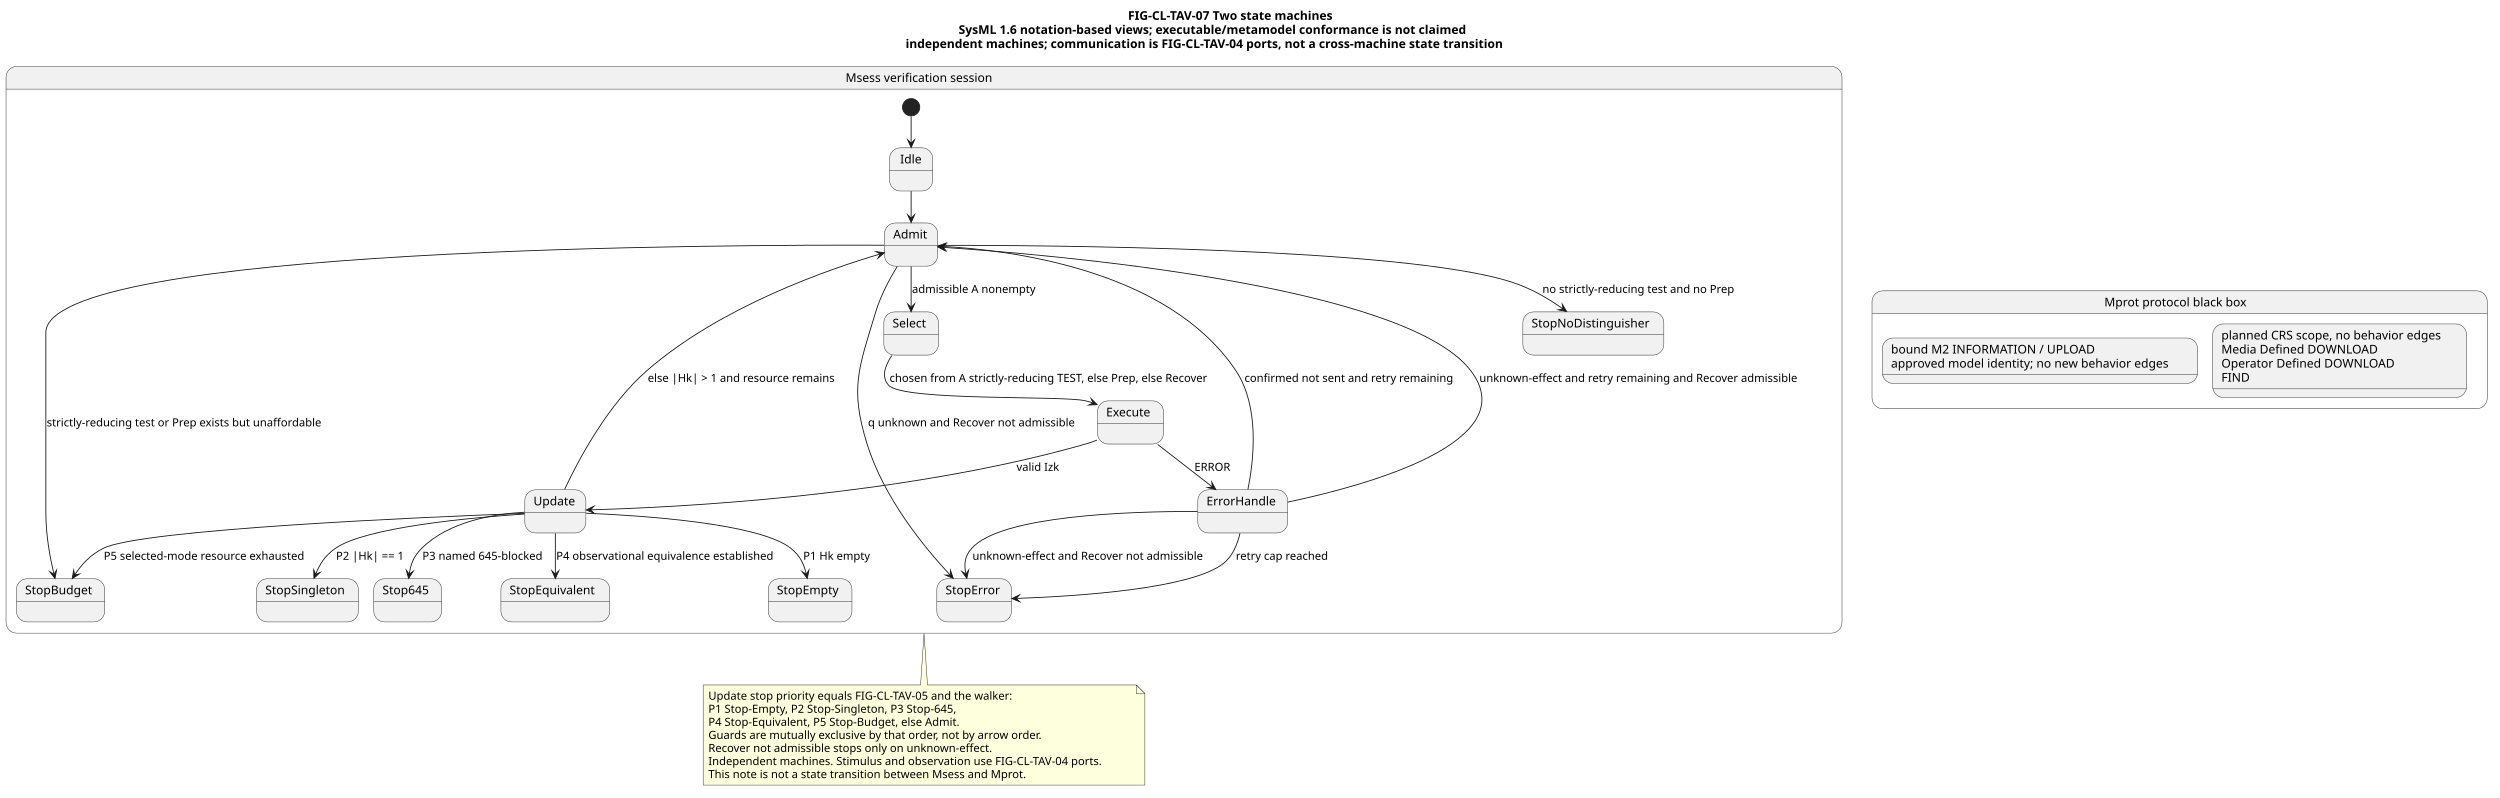
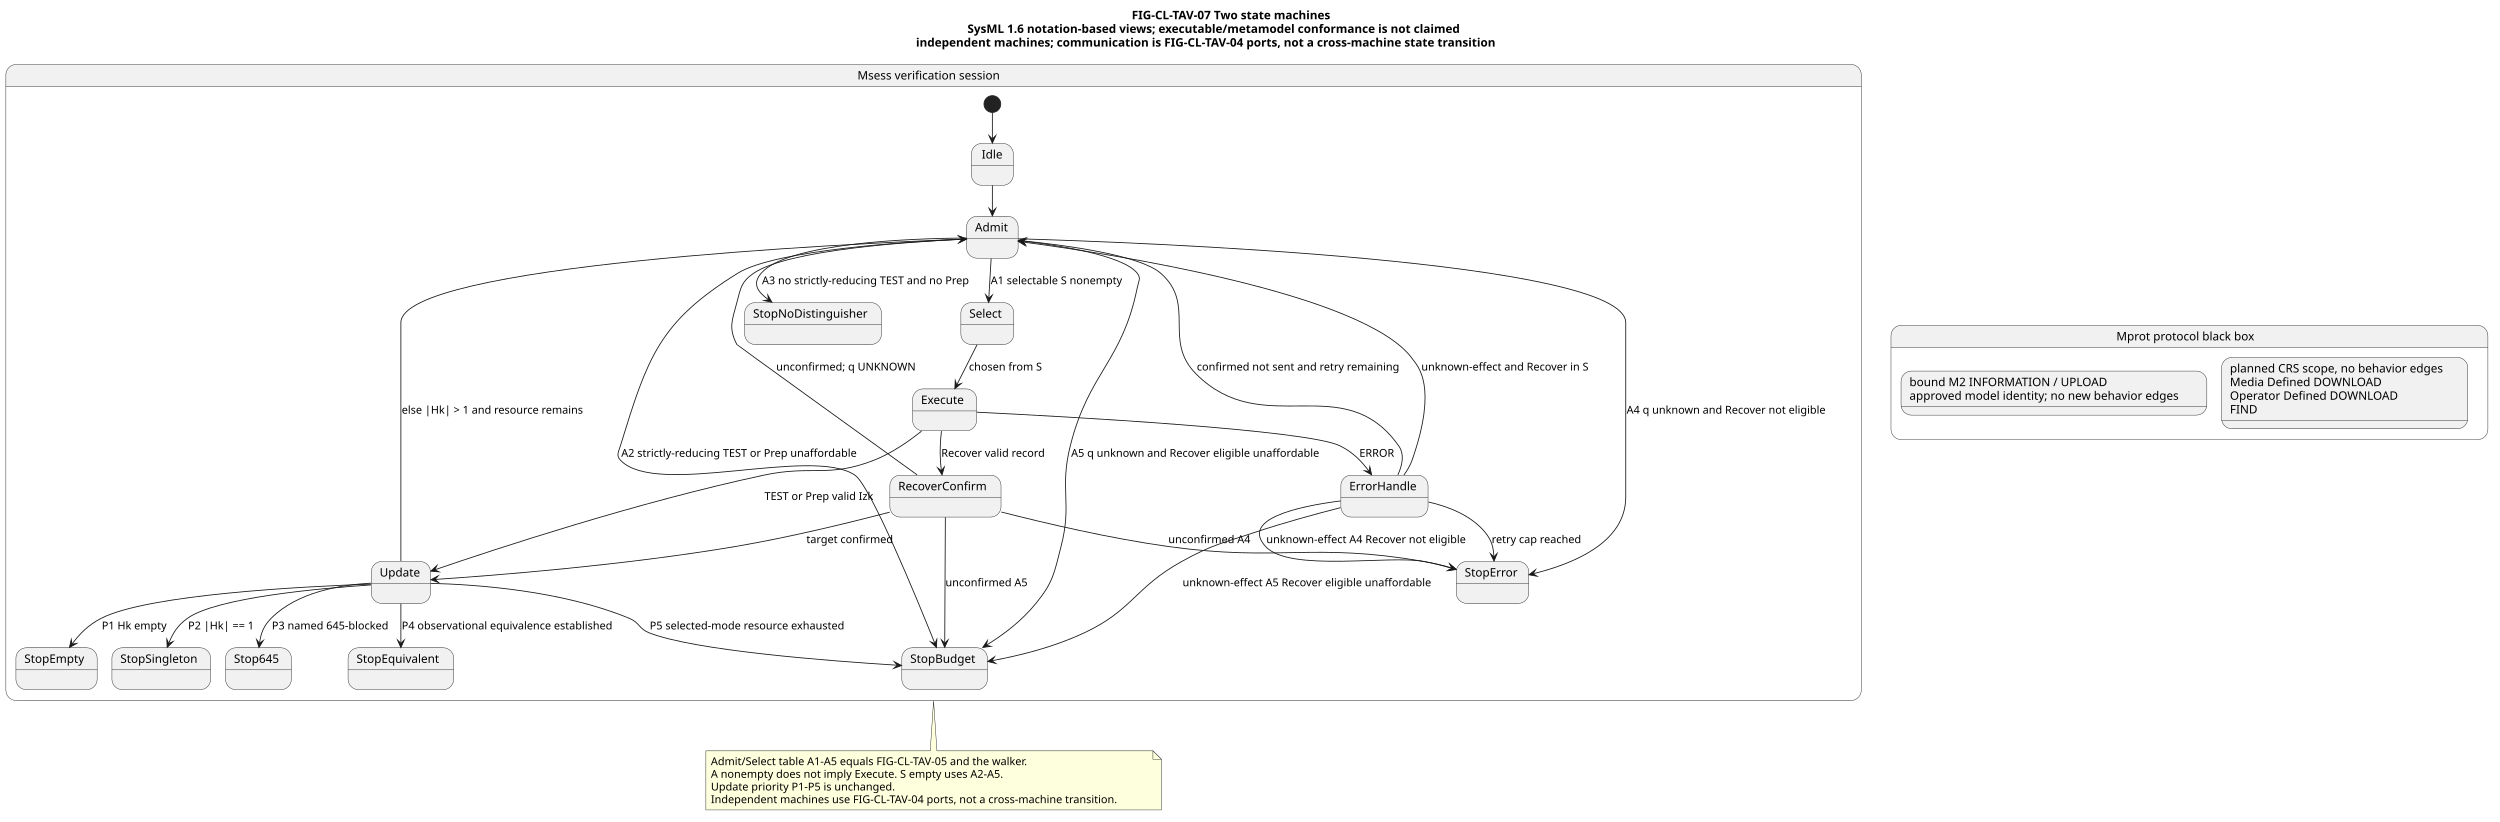
- <svg xmlns="http://www.w3.org/2000/svg" version="1.1" data-diagram-type="STATE" style="width:2895px;height:924px;background:#FFFFFF;" width="2895px" height="924px" viewBox="0 0 2895 924" zoomAndPan="magnify" preserveAspectRatio="none" contentStyleType="text/css">
+ <svg xmlns="http://www.w3.org/2000/svg" version="1.1" data-diagram-type="STATE" style="width:2984px;height:981px;background:#FFFFFF;" width="2984px" height="981px" viewBox="0 0 2984 981" zoomAndPan="magnify" preserveAspectRatio="none" contentStyleType="text/css">
  <defs />
  <g font-family="sans-serif" lengthAdjust="spacing">
    <g class="title" data-source-line="2">
-       <text x="1306.194" y="22.995" fill="#000" font-size="14" textLength="275.871" font-weight="700">FIG-CL-TAV-07 Two state machines</text>
-       <text x="1110.054" y="39.292" fill="#000" font-size="14" textLength="668.151" font-weight="700">SysML 1.6 notation-based views; executable/metamodel conformance is not claimed</text>
-       <text x="1048.681" y="55.589" fill="#000" font-size="14" textLength="790.897" font-weight="700">independent machines; communication is FIG-CL-TAV-04 ports, not a cross-machine state transition</text>
+       <text x="1350.839" y="22.995" fill="#000" font-size="14" textLength="275.871" font-weight="700">FIG-CL-TAV-07 Two state machines</text>
+       <text x="1154.699" y="39.292" fill="#000" font-size="14" textLength="668.151" font-weight="700">SysML 1.6 notation-based views; executable/metamodel conformance is not claimed</text>
+       <text x="1093.326" y="55.589" fill="#000" font-size="14" textLength="790.897" font-weight="700">independent machines; communication is FIG-CL-TAV-04 ports, not a cross-machine state transition</text>
    </g>
    <g class="entity" data-qualified-name="Msess" id="ent0001" data-source-line="4">
-       <path d="M19.5,76.891 L2120.541,76.891 A12.5,12.5 0 0 1 2133.041,89.391 L2133.041,103.188 L7,103.188 L7,89.391 A12.5,12.5 0 0 1 19.5,76.891" fill="#F1F1F1" />
-       <rect x="7" y="76.891" width="2126.041" height="656.297" fill="none" style="stroke:#181818;stroke-width:0.5;" rx="12.5" ry="12.5" />
-       <line x1="7" y1="103.188" x2="2133.041" y2="103.188" style="stroke:#181818;stroke-width:0.5;" />
-       <text x="979.144" y="94.886" fill="#000" font-size="14" textLength="181.754">Msess verification session</text>
+       <path d="M19.5,76.891 L2209.134,76.891 A12.5,12.5 0 0 1 2221.634,89.391 L2221.634,103.188 L7,103.188 L7,89.391 A12.5,12.5 0 0 1 19.5,76.891" fill="#F1F1F1" />
+       <rect x="7" y="76.891" width="2214.634" height="759.297" fill="none" style="stroke:#181818;stroke-width:0.5;" rx="12.5" ry="12.5" />
+       <line x1="7" y1="103.188" x2="2221.634" y2="103.188" style="stroke:#181818;stroke-width:0.5;" />
+       <text x="1023.44" y="94.886" fill="#000" font-size="14" textLength="181.754">Msess verification session</text>
      <g class="start_entity" data-qualified-name="Msess..start.Msess" id="ent0005" data-source-line="5">
-         <ellipse cx="1055.09" cy="124.188" rx="10" ry="10" fill="#222" style="stroke:#222;stroke-width:1;" />
+         <ellipse cx="1184.49" cy="124.188" rx="10" ry="10" fill="#222" style="stroke:#222;stroke-width:1;" />
      </g>
      <g class="entity" data-qualified-name="Msess.Idle" id="ent0006" data-source-line="5">
-         <rect x="1030.09" y="171.188" width="50" height="50" fill="#F1F1F1" style="stroke:#181818;stroke-width:0.5;" rx="12.5" ry="12.5" />
-         <line x1="1030.09" y1="197.484" x2="1080.09" y2="197.484" style="stroke:#181818;stroke-width:0.5;" />
-         <text x="1042.331" y="189.183" fill="#000" font-size="14" textLength="25.519">Idle</text>
+         <rect x="1159.49" y="171.188" width="50" height="50" fill="#F1F1F1" style="stroke:#181818;stroke-width:0.5;" rx="12.5" ry="12.5" />
+         <line x1="1159.49" y1="197.484" x2="1209.49" y2="197.484" style="stroke:#181818;stroke-width:0.5;" />
+         <text x="1171.731" y="189.183" fill="#000" font-size="14" textLength="25.519">Idle</text>
      </g>
      <g class="entity" data-qualified-name="Msess.Admit" id="ent0008" data-source-line="6">
-         <rect x="1024.35" y="258.188" width="61.48" height="50" fill="#F1F1F1" style="stroke:#181818;stroke-width:0.5;" rx="12.5" ry="12.5" />
-         <line x1="1024.35" y1="284.484" x2="1085.83" y2="284.484" style="stroke:#181818;stroke-width:0.5;" />
-         <text x="1034.35" y="276.183" fill="#000" font-size="14" textLength="41.48">Admit</text>
+         <rect x="1153.75" y="258.188" width="61.48" height="50" fill="#F1F1F1" style="stroke:#181818;stroke-width:0.5;" rx="12.5" ry="12.5" />
+         <line x1="1153.75" y1="284.484" x2="1215.23" y2="284.484" style="stroke:#181818;stroke-width:0.5;" />
+         <text x="1163.75" y="276.183" fill="#000" font-size="14" textLength="41.48">Admit</text>
      </g>
      <g class="entity" data-qualified-name="Msess.Select" id="ent0010" data-source-line="7">
-         <rect x="1023.5" y="361.188" width="63.189" height="50" fill="#F1F1F1" style="stroke:#181818;stroke-width:0.5;" rx="12.5" ry="12.5" />
-         <line x1="1023.5" y1="387.484" x2="1086.689" y2="387.484" style="stroke:#181818;stroke-width:0.5;" />
-         <text x="1033.5" y="379.183" fill="#000" font-size="14" textLength="43.189">Select</text>
+         <rect x="1146.89" y="361.188" width="63.189" height="50" fill="#F1F1F1" style="stroke:#181818;stroke-width:0.5;" rx="12.5" ry="12.5" />
+         <line x1="1146.89" y1="387.484" x2="1210.079" y2="387.484" style="stroke:#181818;stroke-width:0.5;" />
+         <text x="1156.89" y="379.183" fill="#000" font-size="14" textLength="43.189">Select</text>
      </g>
      <g class="entity" data-qualified-name="Msess.StopBudget" id="ent0012" data-source-line="8">
-         <rect x="19" y="670.188" width="102.182" height="50" fill="#F1F1F1" style="stroke:#181818;stroke-width:0.5;" rx="12.5" ry="12.5" />
-         <line x1="19" y1="696.484" x2="121.182" y2="696.484" style="stroke:#181818;stroke-width:0.5;" />
-         <text x="29" y="688.183" fill="#000" font-size="14" textLength="82.182">StopBudget</text>
+         <rect x="1076.4" y="773.188" width="102.182" height="50" fill="#F1F1F1" style="stroke:#181818;stroke-width:0.5;" rx="12.5" ry="12.5" />
+         <line x1="1076.4" y1="799.484" x2="1178.582" y2="799.484" style="stroke:#181818;stroke-width:0.5;" />
+         <text x="1086.4" y="791.183" fill="#000" font-size="14" textLength="82.182">StopBudget</text>
      </g>
      <g class="entity" data-qualified-name="Msess.StopNoDistinguisher" id="ent0014" data-source-line="9">
-         <rect x="1763.46" y="361.188" width="163.268" height="50" fill="#F1F1F1" style="stroke:#181818;stroke-width:0.5;" rx="12.5" ry="12.5" />
-         <line x1="1763.46" y1="387.484" x2="1926.728" y2="387.484" style="stroke:#181818;stroke-width:0.5;" />
-         <text x="1773.46" y="379.183" fill="#000" font-size="14" textLength="143.268">StopNoDistinguisher</text>
+         <rect x="888.85" y="361.188" width="163.268" height="50" fill="#F1F1F1" style="stroke:#181818;stroke-width:0.5;" rx="12.5" ry="12.5" />
+         <line x1="888.85" y1="387.484" x2="1052.118" y2="387.484" style="stroke:#181818;stroke-width:0.5;" />
+         <text x="898.85" y="379.183" fill="#000" font-size="14" textLength="143.268">StopNoDistinguisher</text>
      </g>
      <g class="entity" data-qualified-name="Msess.StopError" id="ent0016" data-source-line="10">
-         <rect x="1084.84" y="670.188" width="86.507" height="50" fill="#F1F1F1" style="stroke:#181818;stroke-width:0.5;" rx="12.5" ry="12.5" />
-         <line x1="1084.84" y1="696.484" x2="1171.347" y2="696.484" style="stroke:#181818;stroke-width:0.5;" />
-         <text x="1094.84" y="688.183" fill="#000" font-size="14" textLength="66.507">StopError</text>
-       </g>
-       <g class="entity" data-qualified-name="Msess.Execute" id="ent0018" data-source-line="11">
-         <rect x="1270.88" y="464.188" width="76.417" height="50" fill="#F1F1F1" style="stroke:#181818;stroke-width:0.5;" rx="12.5" ry="12.5" />
-         <line x1="1270.88" y1="490.484" x2="1347.297" y2="490.484" style="stroke:#181818;stroke-width:0.5;" />
-         <text x="1280.88" y="482.183" fill="#000" font-size="14" textLength="56.417">Execute</text>
-       </g>
-       <g class="entity" data-qualified-name="Msess.Update" id="ent0020" data-source-line="12">
-         <rect x="607.74" y="567.188" width="70.702" height="50" fill="#F1F1F1" style="stroke:#181818;stroke-width:0.5;" rx="12.5" ry="12.5" />
-         <line x1="607.74" y1="593.484" x2="678.442" y2="593.484" style="stroke:#181818;stroke-width:0.5;" />
-         <text x="617.74" y="585.183" fill="#000" font-size="14" textLength="50.702">Update</text>
-       </g>
-       <g class="entity" data-qualified-name="Msess.ErrorHandle" id="ent0022" data-source-line="13">
-         <rect x="1387.07" y="567.188" width="104.048" height="50" fill="#F1F1F1" style="stroke:#181818;stroke-width:0.5;" rx="12.5" ry="12.5" />
-         <line x1="1387.07" y1="593.484" x2="1491.118" y2="593.484" style="stroke:#181818;stroke-width:0.5;" />
-         <text x="1397.07" y="585.183" fill="#000" font-size="14" textLength="84.048">ErrorHandle</text>
-       </g>
-       <g class="entity" data-qualified-name="Msess.StopEmpty" id="ent0028" data-source-line="18">
-         <rect x="889.6" y="670.188" width="96.973" height="50" fill="#F1F1F1" style="stroke:#181818;stroke-width:0.5;" rx="12.5" ry="12.5" />
-         <line x1="889.6" y1="696.484" x2="986.573" y2="696.484" style="stroke:#181818;stroke-width:0.5;" />
-         <text x="899.6" y="688.183" fill="#000" font-size="14" textLength="76.973">StopEmpty</text>
-       </g>
-       <g class="entity" data-qualified-name="Msess.StopSingleton" id="ent0030" data-source-line="19">
-         <rect x="297.19" y="670.188" width="117.795" height="50" fill="#F1F1F1" style="stroke:#181818;stroke-width:0.5;" rx="12.5" ry="12.5" />
-         <line x1="297.19" y1="696.484" x2="414.985" y2="696.484" style="stroke:#181818;stroke-width:0.5;" />
-         <text x="307.19" y="688.183" fill="#000" font-size="14" textLength="97.795">StopSingleton</text>
-       </g>
-       <g class="entity" data-qualified-name="Msess.Stop645" id="ent0032" data-source-line="20">
-         <rect x="432.82" y="670.188" width="78.55" height="50" fill="#F1F1F1" style="stroke:#181818;stroke-width:0.5;" rx="12.5" ry="12.5" />
-         <line x1="432.82" y1="696.484" x2="511.37" y2="696.484" style="stroke:#181818;stroke-width:0.5;" />
-         <text x="442.82" y="688.183" fill="#000" font-size="14" textLength="58.55">Stop645</text>
-       </g>
-       <g class="entity" data-qualified-name="Msess.StopEquivalent" id="ent0034" data-source-line="21">
-         <rect x="580.06" y="670.188" width="126.053" height="50" fill="#F1F1F1" style="stroke:#181818;stroke-width:0.5;" rx="12.5" ry="12.5" />
-         <line x1="580.06" y1="696.484" x2="706.113" y2="696.484" style="stroke:#181818;stroke-width:0.5;" />
-         <text x="590.06" y="688.183" fill="#000" font-size="14" textLength="106.053">StopEquivalent</text>
+         <rect x="1738.23" y="670.188" width="86.507" height="50" fill="#F1F1F1" style="stroke:#181818;stroke-width:0.5;" rx="12.5" ry="12.5" />
+         <line x1="1738.23" y1="696.484" x2="1824.737" y2="696.484" style="stroke:#181818;stroke-width:0.5;" />
+         <text x="1748.23" y="688.183" fill="#000" font-size="14" textLength="66.507">StopError</text>
+       </g>
+       <g class="entity" data-qualified-name="Msess.Execute" id="ent0019" data-source-line="12">
+         <rect x="1089.28" y="464.188" width="76.417" height="50" fill="#F1F1F1" style="stroke:#181818;stroke-width:0.5;" rx="12.5" ry="12.5" />
+         <line x1="1089.28" y1="490.484" x2="1165.697" y2="490.484" style="stroke:#181818;stroke-width:0.5;" />
+         <text x="1099.28" y="482.183" fill="#000" font-size="14" textLength="56.417">Execute</text>
+       </g>
+       <g class="entity" data-qualified-name="Msess.Update" id="ent0021" data-source-line="13">
+         <rect x="443.14" y="670.188" width="70.702" height="50" fill="#F1F1F1" style="stroke:#181818;stroke-width:0.5;" rx="12.5" ry="12.5" />
+         <line x1="443.14" y1="696.484" x2="513.842" y2="696.484" style="stroke:#181818;stroke-width:0.5;" />
+         <text x="453.14" y="688.183" fill="#000" font-size="14" textLength="50.702">Update</text>
+       </g>
+       <g class="entity" data-qualified-name="Msess.RecoverConfirm" id="ent0023" data-source-line="14">
+         <rect x="1062.14" y="567.188" width="132.684" height="50" fill="#F1F1F1" style="stroke:#181818;stroke-width:0.5;" rx="12.5" ry="12.5" />
+         <line x1="1062.14" y1="593.484" x2="1194.824" y2="593.484" style="stroke:#181818;stroke-width:0.5;" />
+         <text x="1072.14" y="585.183" fill="#000" font-size="14" textLength="112.684">RecoverConfirm</text>
+       </g>
+       <g class="entity" data-qualified-name="Msess.ErrorHandle" id="ent0025" data-source-line="15">
+         <rect x="1600.46" y="567.188" width="104.048" height="50" fill="#F1F1F1" style="stroke:#181818;stroke-width:0.5;" rx="12.5" ry="12.5" />
+         <line x1="1600.46" y1="593.484" x2="1704.508" y2="593.484" style="stroke:#181818;stroke-width:0.5;" />
+         <text x="1610.46" y="585.183" fill="#000" font-size="14" textLength="84.048">ErrorHandle</text>
+       </g>
+       <g class="entity" data-qualified-name="Msess.StopEmpty" id="ent0036" data-source-line="25">
+         <rect x="19" y="773.188" width="96.973" height="50" fill="#F1F1F1" style="stroke:#181818;stroke-width:0.5;" rx="12.5" ry="12.5" />
+         <line x1="19" y1="799.484" x2="115.973" y2="799.484" style="stroke:#181818;stroke-width:0.5;" />
+         <text x="29" y="791.183" fill="#000" font-size="14" textLength="76.973">StopEmpty</text>
+       </g>
+       <g class="entity" data-qualified-name="Msess.StopSingleton" id="ent0038" data-source-line="26">
+         <rect x="133.59" y="773.188" width="117.795" height="50" fill="#F1F1F1" style="stroke:#181818;stroke-width:0.5;" rx="12.5" ry="12.5" />
+         <line x1="133.59" y1="799.484" x2="251.385" y2="799.484" style="stroke:#181818;stroke-width:0.5;" />
+         <text x="143.59" y="791.183" fill="#000" font-size="14" textLength="97.795">StopSingleton</text>
+       </g>
+       <g class="entity" data-qualified-name="Msess.Stop645" id="ent0040" data-source-line="27">
+         <rect x="269.21" y="773.188" width="78.55" height="50" fill="#F1F1F1" style="stroke:#181818;stroke-width:0.5;" rx="12.5" ry="12.5" />
+         <line x1="269.21" y1="799.484" x2="347.76" y2="799.484" style="stroke:#181818;stroke-width:0.5;" />
+         <text x="279.21" y="791.183" fill="#000" font-size="14" textLength="58.55">Stop645</text>
+       </g>
+       <g class="entity" data-qualified-name="Msess.StopEquivalent" id="ent0042" data-source-line="28">
+         <rect x="415.46" y="773.188" width="126.053" height="50" fill="#F1F1F1" style="stroke:#181818;stroke-width:0.5;" rx="12.5" ry="12.5" />
+         <line x1="415.46" y1="799.484" x2="541.513" y2="799.484" style="stroke:#181818;stroke-width:0.5;" />
+         <text x="425.46" y="791.183" fill="#000" font-size="14" textLength="106.053">StopEquivalent</text>
      </g>
      <g class="link" data-entity-1="ent0005" data-entity-2="ent0006" id="lnk7" data-source-line="5" data-link-type="dependency">
-         <path d="M1055.09,134.628 C1055.09,143.888 1055.09,153.378 1055.09,165.867" style="stroke:#181818;stroke-width:1;" fill="none" id="*start*Msess-to-Idle" />
-         <polygon points="1055.09,170.867,1059.09,161.867,1055.09,165.867,1051.09,161.867,1055.09,170.867" fill="#181818" style="stroke:#181818;stroke-width:1;stroke-linejoin:miter;stroke-miterlimit:10;" />
+         <path d="M1184.49,134.628 C1184.49,143.888 1184.49,153.378 1184.49,165.867" style="stroke:#181818;stroke-width:1;" fill="none" id="*start*Msess-to-Idle" />
+         <polygon points="1184.49,170.867,1188.49,161.867,1184.49,165.867,1180.49,161.867,1184.49,170.867" fill="#181818" style="stroke:#181818;stroke-width:1;stroke-linejoin:miter;stroke-miterlimit:10;" />
      </g>
      <g class="link" data-entity-1="ent0006" data-entity-2="ent0008" id="lnk9" data-source-line="6" data-link-type="dependency">
-         <path d="M1055.09,221.318 C1055.09,232.707 1055.09,241.267 1055.09,252.698" style="stroke:#181818;stroke-width:1;" fill="none" id="Idle-to-Admit" />
-         <polygon points="1055.09,257.698,1059.09,248.698,1055.09,252.698,1051.09,248.698,1055.09,257.698" fill="#181818" style="stroke:#181818;stroke-width:1;stroke-linejoin:miter;stroke-miterlimit:10;" />
+         <path d="M1184.49,221.318 C1184.49,232.707 1184.49,241.268 1184.49,252.698" style="stroke:#181818;stroke-width:1;" fill="none" id="Idle-to-Admit" />
+         <polygon points="1184.49,257.698,1188.49,248.698,1184.49,252.698,1180.49,248.698,1184.49,257.698" fill="#181818" style="stroke:#181818;stroke-width:1;stroke-linejoin:miter;stroke-miterlimit:10;" />
      </g>
      <g class="link" data-entity-1="ent0008" data-entity-2="ent0010" id="lnk11" data-source-line="7" data-link-type="dependency">
-         <path d="M1055.09,308.638 C1055.09,324.518 1055.09,340.128 1055.09,355.968" style="stroke:#181818;stroke-width:1;" fill="none" id="Admit-to-Select" />
-         <polygon points="1055.09,360.968,1059.09,351.968,1055.09,355.968,1051.09,351.968,1055.09,360.968" fill="#181818" style="stroke:#181818;stroke-width:1;stroke-linejoin:miter;stroke-miterlimit:10;" />
-         <text x="1056.09" y="339.254" fill="#000" font-size="13" textLength="152.807">admissible A nonempty</text>
+         <path d="M1183.03,308.638 C1182.09,324.518 1181.166,340.136 1180.226,355.976" style="stroke:#181818;stroke-width:1;" fill="none" id="Admit-to-Select" />
+         <polygon points="1179.93,360.968,1184.456,352.22,1180.226,355.976,1176.47,351.746,1179.93,360.968" fill="#181818" style="stroke:#181818;stroke-width:1;stroke-linejoin:miter;stroke-miterlimit:10;" />
+         <text x="1182.49" y="339.254" fill="#000" font-size="13" textLength="170.403">A1 selectable S nonempty</text>
      </g>
      <g class="link" data-entity-1="ent0008" data-entity-2="ent0012" id="lnk13" data-source-line="8" data-link-type="dependency">
-         <path d="M1024,283.978 C854.88,283.258 53.09,285.088 53.09,385.188 C53.09,385.188 53.09,385.188 53.09,593.188 C53.09,619.678 57.699,644.682 62.509,665.022" style="stroke:#181818;stroke-width:1;" fill="none" id="Admit-to-StopBudget" />
-         <polygon points="63.66,669.888,65.481,660.209,62.509,665.022,57.696,662.05,63.66,669.888" fill="#181818" style="stroke:#181818;stroke-width:1;stroke-linejoin:miter;stroke-miterlimit:10;" />
-         <text x="54.09" y="493.754" fill="#000" font-size="13" textLength="341.155">strictly-reducing test or Prep exists but unaffordable</text>
+         <path d="M1153.45,285.318 C1085.44,288.288 925.7,298.117 880.49,326.188 C786.44,384.578 773.04,426.388 740.49,532.188 C738.26,539.408 735.32,543.678 740.49,549.188 C783.14,594.668 969.02,531.998 1020.49,567.188 C1038.89,579.768 1093.267,711.717 1115.967,768.257" style="stroke:#181818;stroke-width:1;" fill="none" id="Admit-to-StopBudget" />
+         <polygon points="1117.83,772.898,1118.189,763.055,1115.967,768.257,1110.765,766.036,1117.83,772.898" fill="#181818" style="stroke:#181818;stroke-width:1;stroke-linejoin:miter;stroke-miterlimit:10;" />
+         <text x="741.49" y="545.254" fill="#000" font-size="13" textLength="302.034">A2 strictly-reducing TEST or Prep unaffordable</text>
      </g>
      <g class="link" data-entity-1="ent0008" data-entity-2="ent0014" id="lnk15" data-source-line="9" data-link-type="dependency">
-         <path d="M1086.09,284.078 C1203.81,283.948 1622.9,286.358 1749.09,326.188 C1772.6,333.608 1792.142,345.124 1810.072,357.844" style="stroke:#181818;stroke-width:1;" fill="none" id="Admit-to-StopNoDistinguisher" />
-         <polygon points="1814.15,360.738,1809.124,352.268,1810.072,357.844,1804.495,358.792,1814.15,360.738" fill="#181818" style="stroke:#181818;stroke-width:1;stroke-linejoin:miter;stroke-miterlimit:10;" />
-         <text x="1786.09" y="339.254" fill="#000" font-size="13" textLength="238.056">no strictly-reducing test and no Prep</text>
+         <path d="M1153.71,284.068 C1088.51,284.548 939.84,289.708 908.49,326.188 C898.12,338.248 903.208,347.599 917.348,357.819" style="stroke:#181818;stroke-width:1;" fill="none" id="Admit-to-StopNoDistinguisher" />
+         <polygon points="921.4,360.748,916.449,352.234,917.348,357.819,911.763,358.717,921.4,360.748" fill="#181818" style="stroke:#181818;stroke-width:1;stroke-linejoin:miter;stroke-miterlimit:10;" />
+         <text x="909.49" y="339.254" fill="#000" font-size="13" textLength="266.735">A3 no strictly-reducing TEST and no Prep</text>
      </g>
      <g class="link" data-entity-1="ent0008" data-entity-2="ent0016" id="lnk17" data-source-line="10" data-link-type="dependency">
-         <path d="M1039,308.428 C1030.1,323.078 1019.73,342.488 1014.09,361.188 C994.41,426.428 983.85,449.118 1004.09,514.188 C1023.65,577.058 1070.238,633.733 1100.438,666.083" style="stroke:#181818;stroke-width:1;" fill="none" id="Admit-to-StopError" />
-         <polygon points="1103.85,669.738,1100.632,660.429,1100.438,666.083,1094.784,665.888,1103.85,669.738" fill="#181818" style="stroke:#181818;stroke-width:1;stroke-linejoin:miter;stroke-miterlimit:10;" />
-         <text x="1005.09" y="493.754" fill="#000" font-size="13" textLength="256.414">q unknown and Recover not admissible</text>
-       </g>
-       <g class="link" data-entity-1="ent0010" data-entity-2="ent0018" id="lnk19" data-source-line="11" data-link-type="dependency">
-         <path d="M1032.76,411.678 C1024.95,423.198 1020.13,436.488 1029.09,446.188 C1046.34,464.847 1232.5,457.768 1257.09,464.188 C1261.52,465.347 1261.365,465.057 1265.795,466.767" style="stroke:#181818;stroke-width:1;" fill="none" id="Select-to-Execute" />
-         <polygon points="1270.46,468.568,1263.504,461.595,1265.795,466.767,1260.623,469.058,1270.46,468.568" fill="#181818" style="stroke:#181818;stroke-width:1;stroke-linejoin:miter;stroke-miterlimit:10;" />
-         <text x="1030.09" y="442.254" fill="#000" font-size="13" textLength="400.969">chosen from A strictly-reducing TEST, else Prep, else Recover</text>
-       </g>
-       <g class="link" data-entity-1="ent0018" data-entity-2="ent0020" id="lnk21" data-source-line="12" data-link-type="dependency">
-         <path d="M1270.4,509.597 C1265.98,511.347 1261.49,512.928 1257.09,514.188 C1043.54,575.268 779.438,587.771 683.808,590.381" style="stroke:#181818;stroke-width:1;" fill="none" id="Execute-to-Update" />
-         <polygon points="678.81,590.518,687.916,594.27,683.808,590.381,687.698,586.273,678.81,590.518" fill="#181818" style="stroke:#181818;stroke-width:1;stroke-linejoin:miter;stroke-miterlimit:10;" />
-         <text x="1177.09" y="545.254" fill="#000" font-size="13" textLength="53.454">valid Izk</text>
-       </g>
-       <g class="link" data-entity-1="ent0018" data-entity-2="ent0022" id="lnk23" data-source-line="13" data-link-type="dependency">
-         <path d="M1340.56,514.638 C1361,530.518 1383.582,548.059 1403.962,563.899" style="stroke:#181818;stroke-width:1;" fill="none" id="Execute-to-ErrorHandle" />
-         <polygon points="1407.91,566.968,1403.259,558.286,1403.962,563.899,1398.349,564.603,1407.91,566.968" fill="#181818" style="stroke:#181818;stroke-width:1;stroke-linejoin:miter;stroke-miterlimit:10;" />
-         <text x="1383.09" y="545.254" fill="#000" font-size="13" textLength="45.544">ERROR</text>
-       </g>
-       <g class="link" data-entity-1="ent0022" data-entity-2="ent0016" id="lnk24" data-source-line="14" data-link-type="dependency">
-         <path d="M1435.92,617.578 C1433.04,629.788 1427.55,643.738 1417.09,652.188 C1380.2,681.958 1247.997,690.471 1176.717,692.991" style="stroke:#181818;stroke-width:1;" fill="none" id="ErrorHandle-to-StopError" />
-         <polygon points="1171.72,693.168,1180.856,696.847,1176.717,692.991,1180.573,688.852,1171.72,693.168" fill="#181818" style="stroke:#181818;stroke-width:1;stroke-linejoin:miter;stroke-miterlimit:10;" />
-         <text x="1431.09" y="648.254" fill="#000" font-size="13" textLength="116.054">retry cap reached</text>
-       </g>
-       <g class="link" data-entity-1="ent0022" data-entity-2="ent0016" id="lnk25" data-source-line="15" data-link-type="dependency">
-         <path d="M1386.78,592.248 C1306.45,592.058 1158.46,597.058 1125.09,635.188 C1116.99,644.448 1116.122,653.092 1118.572,664.872" style="stroke:#181818;stroke-width:1;" fill="none" id="ErrorHandle-to-StopError-1" />
-         <polygon points="1119.59,669.768,1121.674,660.142,1118.572,664.872,1113.841,661.771,1119.59,669.768" fill="#181818" style="stroke:#181818;stroke-width:1;stroke-linejoin:miter;stroke-miterlimit:10;" />
-         <text x="1126.09" y="648.254" fill="#000" font-size="13" textLength="286.114">unknown-effect and Recover not admissible</text>
-       </g>
-       <g class="link" data-entity-1="ent0022" data-entity-2="ent0008" id="lnk26" data-source-line="16" data-link-type="dependency">
-         <path d="M1445.07,566.838 C1451.94,532.898 1458.95,470.857 1431.09,429.188 C1351.95,310.828 1166.033,289.282 1091.053,285.312" style="stroke:#181818;stroke-width:1;" fill="none" id="ErrorHandle-to-Admit" />
-         <polygon points="1086.06,285.048,1094.836,289.518,1091.053,285.312,1095.259,281.529,1086.06,285.048" fill="#181818" style="stroke:#181818;stroke-width:1;stroke-linejoin:miter;stroke-miterlimit:10;" />
-         <text x="1441.09" y="442.254" fill="#000" font-size="13" textLength="257.708">confirmed not sent and retry remaining</text>
-       </g>
-       <g class="link" data-entity-1="ent0022" data-entity-2="ent0008" id="lnk27" data-source-line="17" data-link-type="dependency">
-         <path d="M1491.36,581.418 C1584.98,561.608 1765.91,511.468 1703.09,429.188 C1626.32,328.618 1209.799,294.238 1091.159,286.388" style="stroke:#181818;stroke-width:1;" fill="none" id="ErrorHandle-to-Admit-1" />
-         <polygon points="1086.17,286.058,1094.886,290.643,1091.159,286.388,1095.414,282.66,1086.17,286.058" fill="#181818" style="stroke:#181818;stroke-width:1;stroke-linejoin:miter;stroke-miterlimit:10;" />
-         <text x="1713.09" y="442.254" fill="#000" font-size="13" textLength="394.951">unknown-effect and retry remaining and Recover admissible</text>
-       </g>
-       <g class="link" data-entity-1="ent0020" data-entity-2="ent0028" id="lnk29" data-source-line="18" data-link-type="dependency">
-         <path d="M678.8,594.288 C744.32,597.007 880.34,606.088 916.09,635.188 C926.52,643.678 930.848,652.762 933.738,664.972" style="stroke:#181818;stroke-width:1;" fill="none" id="Update-to-StopEmpty" />
-         <polygon points="934.89,669.838,936.71,660.158,933.738,664.972,928.925,662.001,934.89,669.838" fill="#181818" style="stroke:#181818;stroke-width:1;stroke-linejoin:miter;stroke-miterlimit:10;" />
-         <text x="930.09" y="648.254" fill="#000" font-size="13" textLength="83.383">P1 Hk empty</text>
-       </g>
-       <g class="link" data-entity-1="ent0020" data-entity-2="ent0030" id="lnk31" data-source-line="19" data-link-type="dependency">
-         <path d="M607.42,595.228 C545.81,599.368 422.73,610.538 388.09,635.188 C376.41,643.498 370.461,652.819 365.461,665.059" style="stroke:#181818;stroke-width:1;" fill="none" id="Update-to-StopSingleton" />
-         <polygon points="363.57,669.688,370.676,662.868,365.461,665.059,363.27,659.843,363.57,669.688" fill="#181818" style="stroke:#181818;stroke-width:1;stroke-linejoin:miter;stroke-miterlimit:10;" />
-         <text x="389.09" y="648.254" fill="#000" font-size="13" textLength="84.627">P2 |Hk| == 1</text>
-       </g>
-       <g class="link" data-entity-1="ent0020" data-entity-2="ent0032" id="lnk33" data-source-line="20" data-link-type="dependency">
-         <path d="M607.36,593.168 C572.3,595.128 519.64,603.648 488.09,635.188 C479.01,644.268 475.676,653.002 473.906,664.902" style="stroke:#181818;stroke-width:1;" fill="none" id="Update-to-Stop645" />
-         <polygon points="473.17,669.848,478.451,661.534,473.906,664.902,470.538,660.357,473.17,669.848" fill="#181818" style="stroke:#181818;stroke-width:1;stroke-linejoin:miter;stroke-miterlimit:10;" />
-         <text x="489.09" y="648.254" fill="#000" font-size="13" textLength="149.741">P3 named 645-blocked</text>
-       </g>
-       <g class="link" data-entity-1="ent0020" data-entity-2="ent0034" id="lnk35" data-source-line="21" data-link-type="dependency">
-         <path d="M643.09,617.638 C643.09,633.518 643.09,649.128 643.09,664.968" style="stroke:#181818;stroke-width:1;" fill="none" id="Update-to-StopEquivalent" />
-         <polygon points="643.09,669.968,647.09,660.968,643.09,664.968,639.09,660.968,643.09,669.968" fill="#181818" style="stroke:#181818;stroke-width:1;stroke-linejoin:miter;stroke-miterlimit:10;" />
-         <text x="644.09" y="648.254" fill="#000" font-size="13" textLength="270.296">P4 observational equivalence established</text>
-       </g>
-       <g class="link" data-entity-1="ent0020" data-entity-2="ent0012" id="lnk36" data-source-line="22" data-link-type="dependency">
-         <path d="M607.36,594.448 C496.33,598.588 162.22,612.798 119.09,635.188 C104.2,642.918 94.877,653.17 86.427,665.82" style="stroke:#181818;stroke-width:1;" fill="none" id="Update-to-StopBudget" />
-         <polygon points="83.65,669.978,91.975,664.715,86.427,665.82,85.323,660.272,83.65,669.978" fill="#181818" style="stroke:#181818;stroke-width:1;stroke-linejoin:miter;stroke-miterlimit:10;" />
-         <text x="120.09" y="648.254" fill="#000" font-size="13" textLength="249.996">P5 selected-mode resource exhausted</text>
-       </g>
-       <g class="link" data-entity-1="ent0020" data-entity-2="ent0008" id="lnk37" data-source-line="23" data-link-type="dependency">
-         <path d="M653.78,566.768 C669.98,532.168 703.74,468.718 749.09,429.188 C834.62,354.638 960.314,311.491 1019.364,294.081" style="stroke:#181818;stroke-width:1;" fill="none" id="Update-to-Admit" />
-         <polygon points="1024.16,292.668,1014.396,291.376,1019.364,294.081,1016.659,299.049,1024.16,292.668" fill="#181818" style="stroke:#181818;stroke-width:1;stroke-linejoin:miter;stroke-miterlimit:10;" />
-         <text x="750.09" y="442.254" fill="#000" font-size="13" textLength="230.255">else |Hk| &gt; 1 and resource remains</text>
-       </g>
-     </g>
-     <g class="entity" data-qualified-name="Mprot" id="ent0002" data-source-line="26">
-       <path d="M2180.29,336.801 L2867.76,336.801 A12.5,12.5 0 0 1 2880.26,349.301 L2880.26,363.097 L2167.79,363.097 L2167.79,349.301 A12.5,12.5 0 0 1 2180.29,336.801" fill="#F1F1F1" />
-       <rect x="2167.79" y="336.801" width="712.47" height="136.484" fill="none" style="stroke:#181818;stroke-width:0.5;" rx="12.5" ry="12.5" />
-       <line x1="2167.79" y1="363.097" x2="2880.26" y2="363.097" style="stroke:#181818;stroke-width:0.5;" />
-       <text x="2436.805" y="354.796" fill="#000" font-size="14" textLength="174.439">Mprot protocol black box</text>
-       <g class="entity" data-qualified-name="Mprot.BoundM2" id="ent0003" data-source-line="27">
-         <rect x="2179.79" y="391.398" width="365.003" height="52.594" fill="#F1F1F1" style="stroke:#181818;stroke-width:0.5;" rx="12.5" ry="12.5" />
-         <line x1="2179.79" y1="433.991" x2="2544.793" y2="433.991" style="stroke:#181818;stroke-width:0.5;" />
-         <text x="2189.79" y="409.393" fill="#000" font-size="14" textLength="244.686">bound M2 INFORMATION / UPLOAD</text>
-         <text x="2189.79" y="425.689" fill="#000" font-size="14" textLength="345.003">approved model identity; no new behavior edges</text>
-       </g>
-       <g class="entity" data-qualified-name="Mprot.PlannedScope" id="ent0004" data-source-line="28">
-         <rect x="2562.33" y="375.097" width="293.93" height="85.188" fill="#F1F1F1" style="stroke:#181818;stroke-width:0.5;" rx="12.5" ry="12.5" />
-         <line x1="2562.33" y1="450.285" x2="2856.26" y2="450.285" style="stroke:#181818;stroke-width:0.5;" />
-         <text x="2572.33" y="393.093" fill="#000" font-size="14" textLength="273.93">planned CRS scope, no behavior edges</text>
-         <text x="2572.33" y="409.389" fill="#000" font-size="14" textLength="190.825">Media Defined DOWNLOAD</text>
-         <text x="2572.33" y="425.686" fill="#000" font-size="14" textLength="211.442">Operator Defined DOWNLOAD</text>
-         <text x="2572.33" y="441.983" fill="#000" font-size="14" textLength="33.435">FIND</text>
-       </g>
-     </g>
-     <g class="entity" data-qualified-name="GMN38" id="ent0039" data-source-line="32">
-       <path d="M814.25,793.191 L814.25,909.12 A0,0 0 0 0 814.25,909.12 L1325.784,909.12 A0,0 0 0 0 1325.784,909.12 L1325.784,803.191 L1315.784,793.191 L1074.02,793.191 L1070.02,733.471 L1066.02,793.191 L814.25,793.191 A0,0 0 0 0 814.25,793.191" style="stroke:#181818;stroke-width:0.5;" fill="#FEFFDD" />
-       <path d="M1315.784,793.191 L1315.784,803.191 L1325.784,803.191 L1315.784,793.191" style="stroke:#181818;stroke-width:0.5;" fill="#FEFFDD" />
-       <text x="820.25" y="810.258" fill="#000" font-size="13" textLength="381.132">Update stop priority equals FIG-CL-TAV-05 and the walker:</text>
-       <text x="820.25" y="825.39" fill="#000" font-size="13" textLength="312.114">P1 Stop-Empty, P2 Stop-Singleton, P3 Stop-645,</text>
-       <text x="820.25" y="840.523" fill="#000" font-size="13" textLength="314.349">P4 Stop-Equivalent, P5 Stop-Budget, else Admit.</text>
-       <text x="820.25" y="855.656" fill="#000" font-size="13" textLength="422.043">Guards are mutually exclusive by that order, not by arrow order.</text>
-       <text x="820.25" y="870.789" fill="#000" font-size="13" textLength="352.593">Recover not admissible stops only on unknown-effect.</text>
-       <text x="820.25" y="885.922" fill="#000" font-size="13" textLength="490.534">Independent machines. Stimulus and observation use FIG-CL-TAV-04 ports.</text>
-       <text x="820.25" y="901.054" fill="#000" font-size="13" textLength="393.885">This note is not a state transition between Msess and Mprot.</text>
+         <path d="M1215.53,285.008 C1357.79,289.178 1940.49,310.788 1940.49,385.188 C1940.49,385.188 1940.49,385.188 1940.49,593.188 C1940.49,648.128 1876.865,673.26 1829.785,684.87" style="stroke:#181818;stroke-width:1;" fill="none" id="Admit-to-StopError" />
+         <polygon points="1824.93,686.068,1834.626,687.796,1829.785,684.87,1832.711,680.029,1824.93,686.068" fill="#181818" style="stroke:#181818;stroke-width:1;stroke-linejoin:miter;stroke-miterlimit:10;" />
+         <text x="1941.49" y="493.754" fill="#000" font-size="13" textLength="255.144">A4 q unknown and Recover not eligible</text>
+       </g>
+       <g class="link" data-entity-1="ent0008" data-entity-2="ent0012" id="lnk18" data-source-line="11" data-link-type="dependency">
+         <path d="M1215.51,287.188 C1260.44,292.247 1340.15,304.138 1357.49,326.188 C1362.16,332.128 1358.99,335.788 1357.49,343.188 C1339.35,432.578 1299.69,443.718 1277.49,532.188 C1264.45,584.138 1279.92,600.338 1266.49,652.188 C1258.2,684.168 1257.4,694.618 1236.49,720.188 C1219.1,741.438 1198.712,756.886 1177.252,770.166" style="stroke:#181818;stroke-width:1;" fill="none" id="Admit-to-StopBudget-1" />
+         <polygon points="1173,772.798,1182.758,771.463,1177.252,770.166,1178.548,764.66,1173,772.798" fill="#181818" style="stroke:#181818;stroke-width:1;stroke-linejoin:miter;stroke-miterlimit:10;" />
+         <text x="1278.49" y="545.254" fill="#000" font-size="13" textLength="316.831">A5 q unknown and Recover eligible unaffordable</text>
+       </g>
+       <g class="link" data-entity-1="ent0010" data-entity-2="ent0019" id="lnk20" data-source-line="12" data-link-type="dependency">
+         <path d="M1166.14,411.638 C1158.12,427.518 1149.962,443.663 1141.972,459.503" style="stroke:#181818;stroke-width:1;" fill="none" id="Select-to-Execute" />
+         <polygon points="1139.72,463.968,1147.345,457.733,1141.972,459.503,1140.202,454.13,1139.72,463.968" fill="#181818" style="stroke:#181818;stroke-width:1;stroke-linejoin:miter;stroke-miterlimit:10;" />
+         <text x="1156.49" y="442.254" fill="#000" font-size="13" textLength="93.406">chosen from S</text>
+       </g>
+       <g class="link" data-entity-1="ent0019" data-entity-2="ent0021" id="lnk22" data-source-line="13" data-link-type="dependency">
+         <path d="M1099.93,514.628 C1084.41,527.017 1064.06,541.118 1043.49,549.188 C988.37,570.818 969.39,554.818 911.49,567.188 C761.52,599.218 592.46,654.896 518.96,680.096" style="stroke:#181818;stroke-width:1;" fill="none" id="Execute-to-Update" />
+         <polygon points="514.23,681.718,524.041,682.582,518.96,680.096,521.446,675.015,514.23,681.718" fill="#181818" style="stroke:#181818;stroke-width:1;stroke-linejoin:miter;stroke-miterlimit:10;" />
+         <text x="912.49" y="596.754" fill="#000" font-size="13" textLength="140.931">TEST or Prep valid Izk</text>
+       </g>
+       <g class="link" data-entity-1="ent0019" data-entity-2="ent0023" id="lnk24" data-source-line="14" data-link-type="dependency">
+         <path d="M1123.71,514.578 C1122.51,525.198 1121.68,537.808 1122.49,549.188 C1122.89,554.918 1122.922,556.105 1123.722,561.865" style="stroke:#181818;stroke-width:1;" fill="none" id="Execute-to-RecoverConfirm" />
+         <polygon points="1124.41,566.818,1127.134,557.353,1123.722,561.865,1119.21,558.453,1124.41,566.818" fill="#181818" style="stroke:#181818;stroke-width:1;stroke-linejoin:miter;stroke-miterlimit:10;" />
+         <text x="1123.49" y="545.254" fill="#000" font-size="13" textLength="134.608">Recover valid record</text>
+       </g>
+       <g class="link" data-entity-1="ent0019" data-entity-2="ent0025" id="lnk26" data-source-line="15" data-link-type="dependency">
+         <path d="M1165.86,491.988 C1271.47,497.168 1561.09,512.978 1599.49,532.188 C1614.88,539.888 1624.911,550.115 1634.181,562.675" style="stroke:#181818;stroke-width:1;" fill="none" id="Execute-to-ErrorHandle" />
+         <polygon points="1637.15,566.698,1635.024,557.081,1634.181,562.675,1628.587,561.832,1637.15,566.698" fill="#181818" style="stroke:#181818;stroke-width:1;stroke-linejoin:miter;stroke-miterlimit:10;" />
+         <text x="1622.49" y="545.254" fill="#000" font-size="13" textLength="45.544">ERROR</text>
+       </g>
+       <g class="link" data-entity-1="ent0023" data-entity-2="ent0021" id="lnk27" data-source-line="16" data-link-type="dependency">
+         <path d="M1061.84,611.358 C1011.75,624.418 941.25,641.528 878.49,652.188 C745.11,674.838 589.489,686.924 519.269,691.624" style="stroke:#181818;stroke-width:1;" fill="none" id="RecoverConfirm-to-Update" />
+         <polygon points="514.28,691.958,523.527,695.348,519.269,691.624,522.993,687.365,514.28,691.958" fill="#181818" style="stroke:#181818;stroke-width:1;stroke-linejoin:miter;stroke-miterlimit:10;" />
+         <text x="962.49" y="648.254" fill="#000" font-size="13" textLength="109.675">target confirmed</text>
+       </g>
+       <g class="link" data-entity-1="ent0023" data-entity-2="ent0008" id="lnk28" data-source-line="17" data-link-type="dependency">
+         <path d="M1094.71,566.838 C1026.74,517.848 879.86,411.918 879.49,411.188 C869.37,391.398 873.78,382.668 879.49,361.188 C884.08,343.868 884.69,336.288 899.49,326.188 C940.38,298.268 1083.505,288.651 1148.525,285.611" style="stroke:#181818;stroke-width:1;" fill="none" id="RecoverConfirm-to-Admit" />
+         <polygon points="1153.52,285.378,1144.343,281.802,1148.525,285.611,1144.717,289.793,1153.52,285.378" fill="#181818" style="stroke:#181818;stroke-width:1;stroke-linejoin:miter;stroke-miterlimit:10;" />
+         <text x="926.49" y="442.254" fill="#000" font-size="13" textLength="173.462">unconfirmed; q UNKNOWN</text>
+       </g>
+       <g class="link" data-entity-1="ent0023" data-entity-2="ent0012" id="lnk29" data-source-line="18" data-link-type="dependency">
+         <path d="M1128.37,617.388 C1128.18,656.548 1127.824,728.358 1127.634,767.698" style="stroke:#181818;stroke-width:1;" fill="none" id="RecoverConfirm-to-StopBudget" />
+         <polygon points="1127.61,772.698,1131.653,763.717,1127.634,767.698,1123.654,763.678,1127.61,772.698" fill="#181818" style="stroke:#181818;stroke-width:1;stroke-linejoin:miter;stroke-miterlimit:10;" />
+         <text x="1128.49" y="699.754" fill="#000" font-size="13" textLength="103.562">unconfirmed A5</text>
+       </g>
+       <g class="link" data-entity-1="ent0023" data-entity-2="ent0016" id="lnk30" data-source-line="19" data-link-type="dependency">
+         <path d="M1195.2,611.158 C1248.46,624.748 1325.22,642.648 1393.49,652.188 C1528.41,671.048 1565.26,646.908 1699.49,670.188 C1712.2,672.398 1720.944,674.453 1733.284,678.093" style="stroke:#181818;stroke-width:1;" fill="none" id="RecoverConfirm-to-StopError" />
+         <polygon points="1738.08,679.507,1730.579,673.125,1733.284,678.093,1728.316,680.798,1738.08,679.507" fill="#181818" style="stroke:#181818;stroke-width:1;stroke-linejoin:miter;stroke-miterlimit:10;" />
+         <text x="1394.49" y="648.254" fill="#000" font-size="13" textLength="103.562">unconfirmed A4</text>
+       </g>
+       <g class="link" data-entity-1="ent0025" data-entity-2="ent0016" id="lnk31" data-source-line="20" data-link-type="dependency">
+         <path d="M1705,599.168 C1729.06,604.658 1755.85,615.148 1772.49,635.188 C1780.36,644.678 1782.68,653.091 1783.1,664.741" style="stroke:#181818;stroke-width:1;" fill="none" id="ErrorHandle-to-StopError" />
+         <polygon points="1783.28,669.738,1786.953,660.599,1783.1,664.741,1778.958,660.887,1783.28,669.738" fill="#181818" style="stroke:#181818;stroke-width:1;stroke-linejoin:miter;stroke-miterlimit:10;" />
+         <text x="1780.49" y="648.254" fill="#000" font-size="13" textLength="116.054">retry cap reached</text>
+       </g>
+       <g class="link" data-entity-1="ent0025" data-entity-2="ent0016" id="lnk32" data-source-line="21" data-link-type="dependency">
+         <path d="M1600.18,597.898 C1548.41,604.507 1480.85,619.598 1510.49,652.188 C1538.87,683.408 1658.05,662.228 1699.49,670.188 C1712.16,672.628 1720.893,674.766 1733.233,678.396" style="stroke:#181818;stroke-width:1;" fill="none" id="ErrorHandle-to-StopError-1" />
+         <polygon points="1738.03,679.808,1730.525,673.43,1733.233,678.396,1728.267,681.105,1738.03,679.808" fill="#181818" style="stroke:#181818;stroke-width:1;stroke-linejoin:miter;stroke-miterlimit:10;" />
+         <text x="1511.49" y="648.254" fill="#000" font-size="13" textLength="256.255">unknown-effect A4 Recover not eligible</text>
+       </g>
+       <g class="link" data-entity-1="ent0025" data-entity-2="ent0012" id="lnk33" data-source-line="22" data-link-type="dependency">
+         <path d="M1600.01,605.938 C1570.03,613.618 1531.87,624.038 1498.49,635.188 C1458.56,648.528 1447.31,649.808 1410.49,670.188 C1354.56,701.138 1352.33,727.998 1294.49,755.188 C1257.69,772.488 1217.776,782.345 1183.826,788.645" style="stroke:#181818;stroke-width:1;" fill="none" id="ErrorHandle-to-StopBudget" />
+         <polygon points="1178.91,789.558,1188.489,791.848,1183.826,788.645,1187.029,783.983,1178.91,789.558" fill="#181818" style="stroke:#181818;stroke-width:1;stroke-linejoin:miter;stroke-miterlimit:10;" />
+         <text x="1411.49" y="699.754" fill="#000" font-size="13" textLength="317.941">unknown-effect A5 Recover eligible unaffordable</text>
+       </g>
+       <g class="link" data-entity-1="ent0025" data-entity-2="ent0008" id="lnk34" data-source-line="23" data-link-type="dependency">
+         <path d="M1668.44,566.908 C1673.75,555.578 1676.68,542.378 1669.49,532.188 C1603.66,438.938 1508.01,527.098 1427.49,446.188 C1387.63,406.138 1427.97,363.448 1385.49,326.188 C1360.5,304.268 1270.215,292.501 1220.335,287.451" style="stroke:#181818;stroke-width:1;" fill="none" id="ErrorHandle-to-Admit" />
+         <polygon points="1215.36,286.948,1223.911,291.834,1220.335,287.451,1224.717,283.874,1215.36,286.948" fill="#181818" style="stroke:#181818;stroke-width:1;stroke-linejoin:miter;stroke-miterlimit:10;" />
+         <text x="1428.49" y="442.254" fill="#000" font-size="13" textLength="257.708">confirmed not sent and retry remaining</text>
+       </g>
+       <g class="link" data-entity-1="ent0025" data-entity-2="ent0008" id="lnk35" data-source-line="24" data-link-type="dependency">
+         <path d="M1675.69,567.048 C1679.69,561.568 1683.27,555.488 1685.49,549.188 C1716.79,460.088 1691.77,436.748 1686.49,429.188 C1630.77,349.428 1320.946,302.189 1220.346,288.759" style="stroke:#181818;stroke-width:1;" fill="none" id="ErrorHandle-to-Admit-1" />
+         <polygon points="1215.39,288.097,1223.782,293.253,1220.346,288.759,1224.84,285.324,1215.39,288.097" fill="#181818" style="stroke:#181818;stroke-width:1;stroke-linejoin:miter;stroke-miterlimit:10;" />
+         <text x="1696.49" y="442.254" fill="#000" font-size="13" textLength="215.414">unknown-effect and Recover in S</text>
+       </g>
+       <g class="link" data-entity-1="ent0021" data-entity-2="ent0036" id="lnk37" data-source-line="25" data-link-type="dependency">
+         <path d="M442.86,697.198 C363.77,699.938 176.13,709.378 120.49,738.188 C105.2,746.108 95.193,756.345 85.893,768.855" style="stroke:#181818;stroke-width:1;" fill="none" id="Update-to-StopEmpty" />
+         <polygon points="82.91,772.868,91.49,768.031,85.893,768.855,85.069,763.258,82.91,772.868" fill="#181818" style="stroke:#181818;stroke-width:1;stroke-linejoin:miter;stroke-miterlimit:10;" />
+         <text x="121.49" y="751.254" fill="#000" font-size="13" textLength="83.383">P1 Hk empty</text>
+       </g>
+       <g class="link" data-entity-1="ent0021" data-entity-2="ent0038" id="lnk39" data-source-line="26" data-link-type="dependency">
+         <path d="M442.78,698.178 C381.12,702.248 257.96,713.308 223.49,738.188 C211.95,746.518 206.161,755.801 201.371,768.051" style="stroke:#181818;stroke-width:1;" fill="none" id="Update-to-StopSingleton" />
+         <polygon points="199.55,772.708,206.553,765.782,201.371,768.051,199.102,762.869,199.55,772.708" fill="#181818" style="stroke:#181818;stroke-width:1;stroke-linejoin:miter;stroke-miterlimit:10;" />
+         <text x="224.49" y="751.254" fill="#000" font-size="13" textLength="84.627">P2 |Hk| == 1</text>
+       </g>
+       <g class="link" data-entity-1="ent0021" data-entity-2="ent0040" id="lnk41" data-source-line="27" data-link-type="dependency">
+         <path d="M442.65,696.068 C407.5,697.938 354.78,706.398 323.49,738.188 C314.51,747.298 311.316,756.019 309.766,767.919" style="stroke:#181818;stroke-width:1;" fill="none" id="Update-to-Stop645" />
+         <polygon points="309.12,772.878,314.249,764.47,309.766,767.919,306.316,763.436,309.12,772.878" fill="#181818" style="stroke:#181818;stroke-width:1;stroke-linejoin:miter;stroke-miterlimit:10;" />
+         <text x="324.49" y="751.254" fill="#000" font-size="13" textLength="149.741">P3 named 645-blocked</text>
+       </g>
+       <g class="link" data-entity-1="ent0021" data-entity-2="ent0042" id="lnk43" data-source-line="28" data-link-type="dependency">
+         <path d="M478.49,720.638 C478.49,736.518 478.49,752.128 478.49,767.968" style="stroke:#181818;stroke-width:1;" fill="none" id="Update-to-StopEquivalent" />
+         <polygon points="478.49,772.968,482.49,763.968,478.49,767.968,474.49,763.968,478.49,772.968" fill="#181818" style="stroke:#181818;stroke-width:1;stroke-linejoin:miter;stroke-miterlimit:10;" />
+         <text x="479.49" y="751.254" fill="#000" font-size="13" textLength="270.296">P4 observational equivalence established</text>
+       </g>
+       <g class="link" data-entity-1="ent0021" data-entity-2="ent0012" id="lnk44" data-source-line="29" data-link-type="dependency">
+         <path d="M513.98,696.288 C567.5,697.598 671.14,704.728 751.49,738.188 C763.22,743.078 762.67,750.507 774.49,755.188 C828.13,776.458 986.77,788.757 1071.08,794.007" style="stroke:#181818;stroke-width:1;" fill="none" id="Update-to-StopBudget" />
+         <polygon points="1076.07,794.318,1067.336,789.766,1071.08,794.007,1066.839,797.75,1076.07,794.318" fill="#181818" style="stroke:#181818;stroke-width:1;stroke-linejoin:miter;stroke-miterlimit:10;" />
+         <text x="775.49" y="751.254" fill="#000" font-size="13" textLength="249.996">P5 selected-mode resource exhausted</text>
+       </g>
+       <g class="link" data-entity-1="ent0021" data-entity-2="ent0008" id="lnk45" data-source-line="30" data-link-type="dependency">
+         <path d="M478.49,669.698 C478.49,649.248 478.49,619.318 478.49,593.188 C478.49,385.188 478.49,385.188 478.49,385.188 C478.49,315.928 1012.814,290.772 1148.704,285.492" style="stroke:#181818;stroke-width:1;" fill="none" id="Update-to-Admit" />
+         <polygon points="1153.7,285.298,1144.551,281.65,1148.704,285.492,1144.862,289.644,1153.7,285.298" fill="#181818" style="stroke:#181818;stroke-width:1;stroke-linejoin:miter;stroke-miterlimit:10;" />
+         <text x="479.49" y="493.754" fill="#000" font-size="13" textLength="230.255">else |Hk| &gt; 1 and resource remains</text>
+       </g>
+     </g>
+     <g class="entity" data-qualified-name="Mprot" id="ent0002" data-source-line="33">
+       <path d="M2269.58,388.301 L2957.05,388.301 A12.5,12.5 0 0 1 2969.55,400.801 L2969.55,414.598 L2257.08,414.598 L2257.08,400.801 A12.5,12.5 0 0 1 2269.58,388.301" fill="#F1F1F1" />
+       <rect x="2257.08" y="388.301" width="712.47" height="136.484" fill="none" style="stroke:#181818;stroke-width:0.5;" rx="12.5" ry="12.5" />
+       <line x1="2257.08" y1="414.598" x2="2969.55" y2="414.598" style="stroke:#181818;stroke-width:0.5;" />
+       <text x="2526.095" y="406.296" fill="#000" font-size="14" textLength="174.439">Mprot protocol black box</text>
+       <g class="entity" data-qualified-name="Mprot.BoundM2" id="ent0003" data-source-line="34">
+         <rect x="2269.08" y="442.898" width="365.003" height="52.594" fill="#F1F1F1" style="stroke:#181818;stroke-width:0.5;" rx="12.5" ry="12.5" />
+         <line x1="2269.08" y1="485.491" x2="2634.083" y2="485.491" style="stroke:#181818;stroke-width:0.5;" />
+         <text x="2279.08" y="460.893" fill="#000" font-size="14" textLength="244.686">bound M2 INFORMATION / UPLOAD</text>
+         <text x="2279.08" y="477.189" fill="#000" font-size="14" textLength="345.003">approved model identity; no new behavior edges</text>
+       </g>
+       <g class="entity" data-qualified-name="Mprot.PlannedScope" id="ent0004" data-source-line="35">
+         <rect x="2651.62" y="426.598" width="293.93" height="85.188" fill="#F1F1F1" style="stroke:#181818;stroke-width:0.5;" rx="12.5" ry="12.5" />
+         <line x1="2651.62" y1="501.785" x2="2945.55" y2="501.785" style="stroke:#181818;stroke-width:0.5;" />
+         <text x="2661.62" y="444.593" fill="#000" font-size="14" textLength="273.93">planned CRS scope, no behavior edges</text>
+         <text x="2661.62" y="460.889" fill="#000" font-size="14" textLength="190.825">Media Defined DOWNLOAD</text>
+         <text x="2661.62" y="477.186" fill="#000" font-size="14" textLength="211.442">Operator Defined DOWNLOAD</text>
+         <text x="2661.62" y="493.483" fill="#000" font-size="14" textLength="33.435">FIND</text>
+       </g>
+     </g>
+     <g class="entity" data-qualified-name="GMN46" id="ent0047" data-source-line="39">
+       <path d="M842.53,896.191 L842.53,966.722 A0,0 0 0 0 842.53,966.722 L1386.107,966.722 A0,0 0 0 0 1386.107,966.722 L1386.107,906.191 L1376.107,896.191 L1118.32,896.191 L1114.32,836.461 L1110.32,896.191 L842.53,896.191 A0,0 0 0 0 842.53,896.191" style="stroke:#181818;stroke-width:0.5;" fill="#FEFFDD" />
+       <path d="M1376.107,896.191 L1376.107,906.191 L1386.107,906.191 L1376.107,896.191" style="stroke:#181818;stroke-width:0.5;" fill="#FEFFDD" />
+       <text x="848.53" y="913.258" fill="#000" font-size="13" textLength="413.766">Admit/Select table A1-A5 equals FIG-CL-TAV-05 and the walker.</text>
+       <text x="848.53" y="928.39" fill="#000" font-size="13" textLength="379.729">A nonempty does not imply Execute. S empty uses A2-A5.</text>
+       <text x="848.53" y="943.523" fill="#000" font-size="13" textLength="234.521">Update priority P1-P5 is unchanged.</text>
+       <text x="848.53" y="958.656" fill="#000" font-size="13" textLength="522.577">Independent machines use FIG-CL-TAV-04 ports, not a cross-machine transition.</text>
    </g>
  </g>
</svg>
